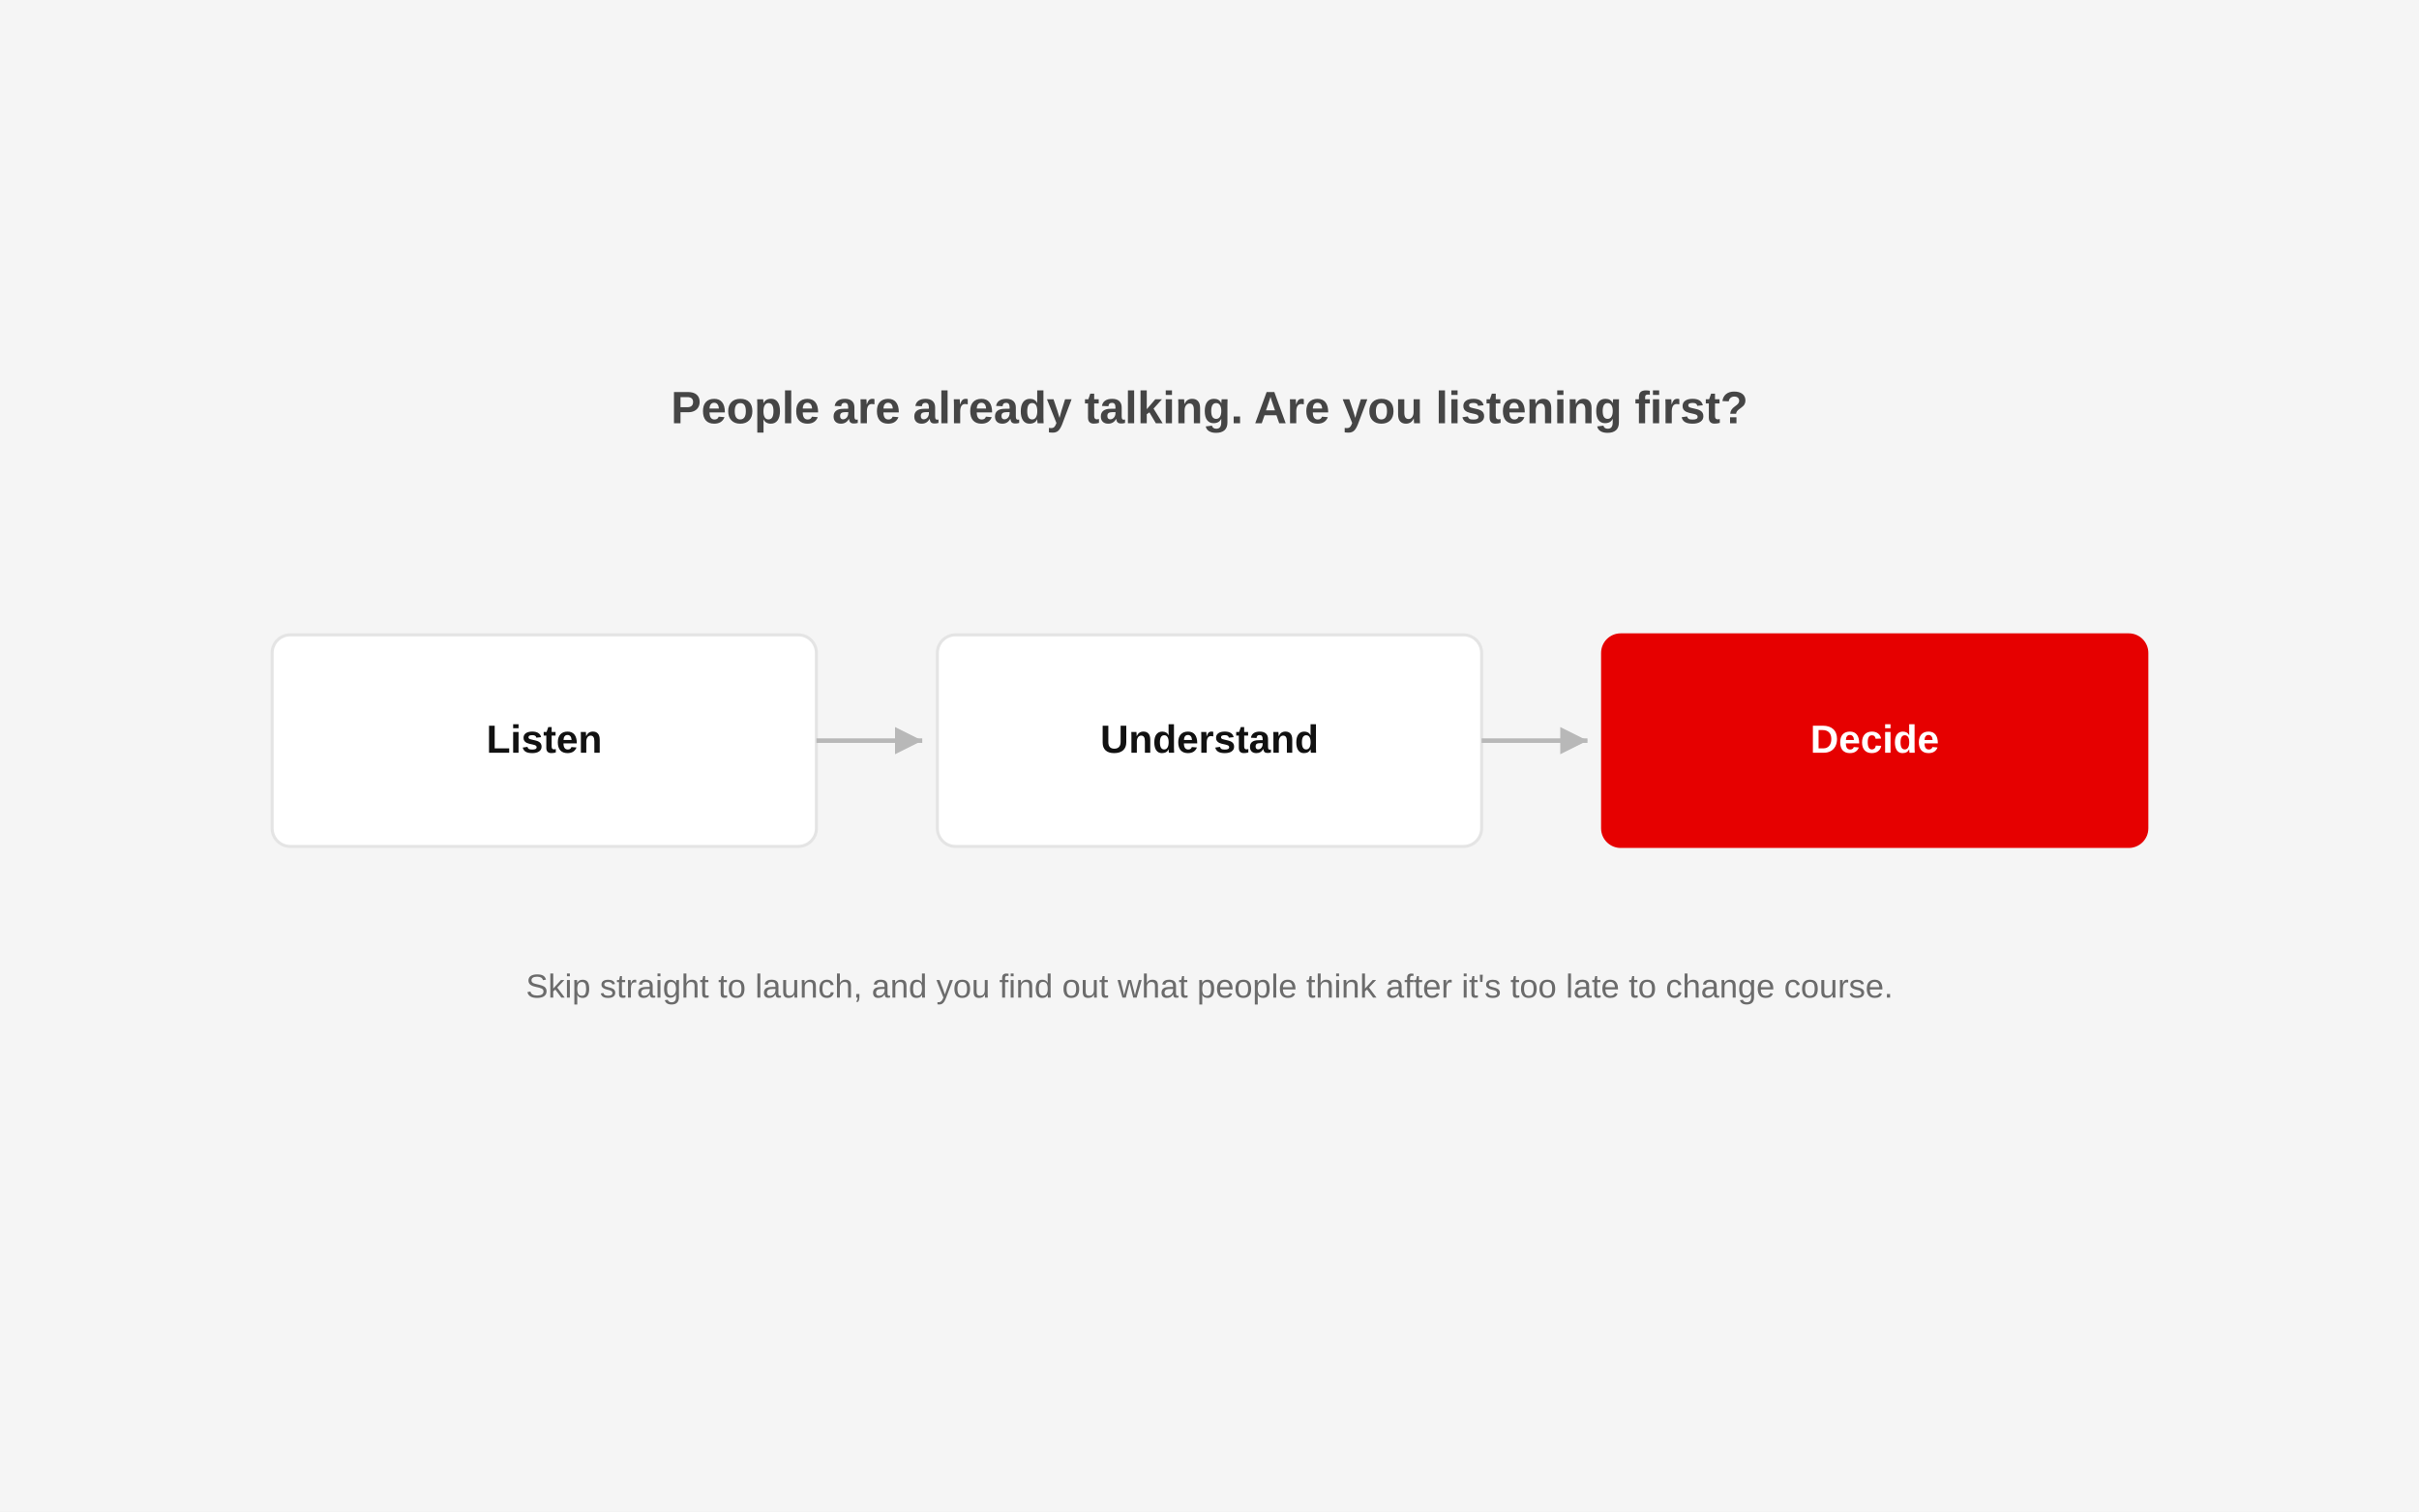
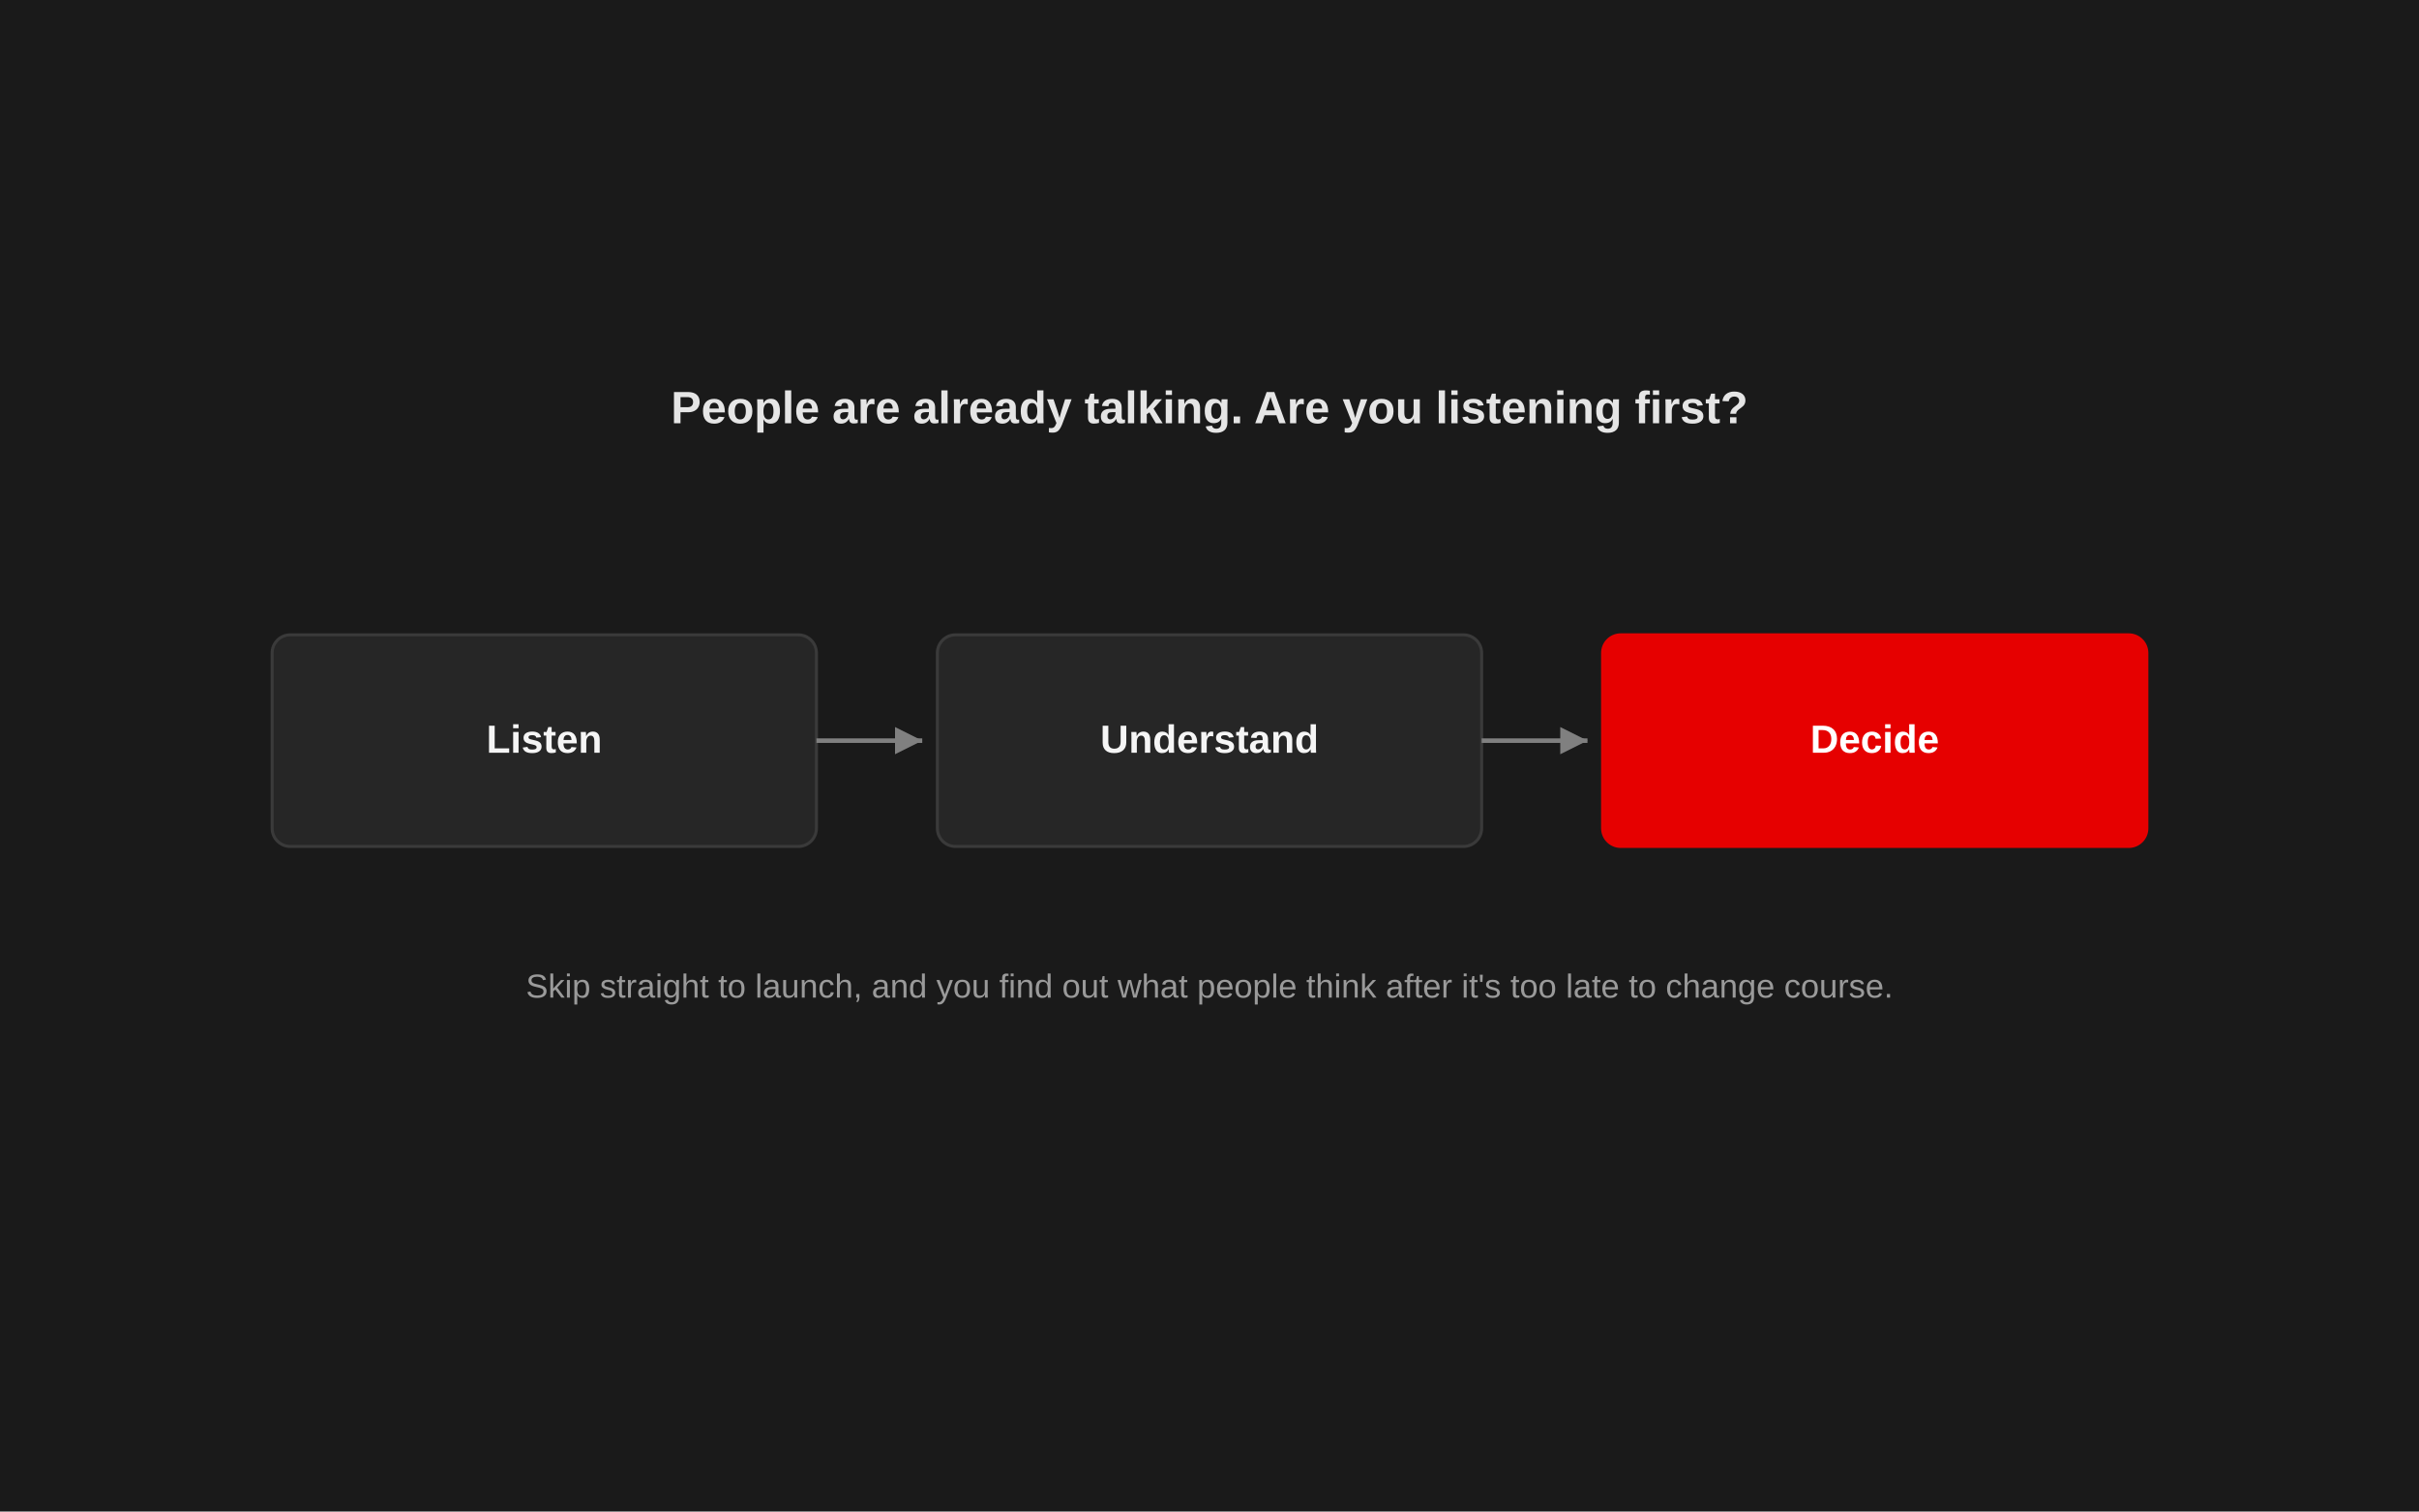
<svg xmlns="http://www.w3.org/2000/svg" viewBox="0 0 1600 1000" role="img" aria-labelledby="title desc">
-   <rect width="1600" height="1000" fill="#f5f5f5" />
-   <text x="800" y="280" text-anchor="middle" font-family="Arial, Helvetica, sans-serif" font-weight="700" font-size="30" fill="#454545">People are already talking. Are you listening first?</text>
+   <rect width="1600" height="1000" fill="#1a1a1a" />
+   <text x="800" y="280" text-anchor="middle" font-family="Arial, Helvetica, sans-serif" font-weight="700" font-size="30" fill="#e5e5e5">People are already talking. Are you listening first?</text>
  <defs>
    <marker id="sl-arrow" markerWidth="10" markerHeight="10" refX="6" refY="3" orient="auto" markerUnits="strokeWidth">
-       <path d="M0,0 L6,3 L0,6 Z" fill="#b8b8b8" />
+       <path d="M0,0 L6,3 L0,6 Z" fill="#808080" />
    </marker>
  </defs>
  <g font-family="Arial, Helvetica, sans-serif" font-weight="700" font-size="26" text-anchor="middle">
-     <rect x="180" y="420" width="360" height="140" rx="12" fill="#ffffff" stroke="#e4e4e4" stroke-width="2" />
-     <text x="360" y="498" fill="#111111">Listen</text>
-     <path d="M 540 490 L 610 490" stroke="#b8b8b8" stroke-width="3" marker-end="url(#sl-arrow)" />
-     <rect x="620" y="420" width="360" height="140" rx="12" fill="#ffffff" stroke="#e4e4e4" stroke-width="2" />
-     <text x="800" y="498" fill="#111111">Understand</text>
-     <path d="M 980 490 L 1050 490" stroke="#b8b8b8" stroke-width="3" marker-end="url(#sl-arrow)" />
+     <rect x="180" y="420" width="360" height="140" rx="12" fill="#262626" stroke="#3a3a3a" stroke-width="2" />
+     <text x="360" y="498" fill="#f5f5f5">Listen</text>
+     <path d="M 540 490 L 610 490" stroke="#808080" stroke-width="3" marker-end="url(#sl-arrow)" />
+     <rect x="620" y="420" width="360" height="140" rx="12" fill="#262626" stroke="#3a3a3a" stroke-width="2" />
+     <text x="800" y="498" fill="#f5f5f5">Understand</text>
+     <path d="M 980 490 L 1050 490" stroke="#808080" stroke-width="3" marker-end="url(#sl-arrow)" />
    <rect x="1060" y="420" width="360" height="140" rx="12" fill="#e60000" stroke="#e60000" stroke-width="2" />
    <text x="1240" y="498" fill="#ffffff">Decide</text>
  </g>
-   <text x="800" y="660" text-anchor="middle" font-family="Arial, Helvetica, sans-serif" font-size="22" fill="#6b6b6b">Skip straight to launch, and you find out what people think after it's too late to change course.</text>
+   <text x="800" y="660" text-anchor="middle" font-family="Arial, Helvetica, sans-serif" font-size="22" fill="#9a9a9a">Skip straight to launch, and you find out what people think after it's too late to change course.</text>
</svg>
